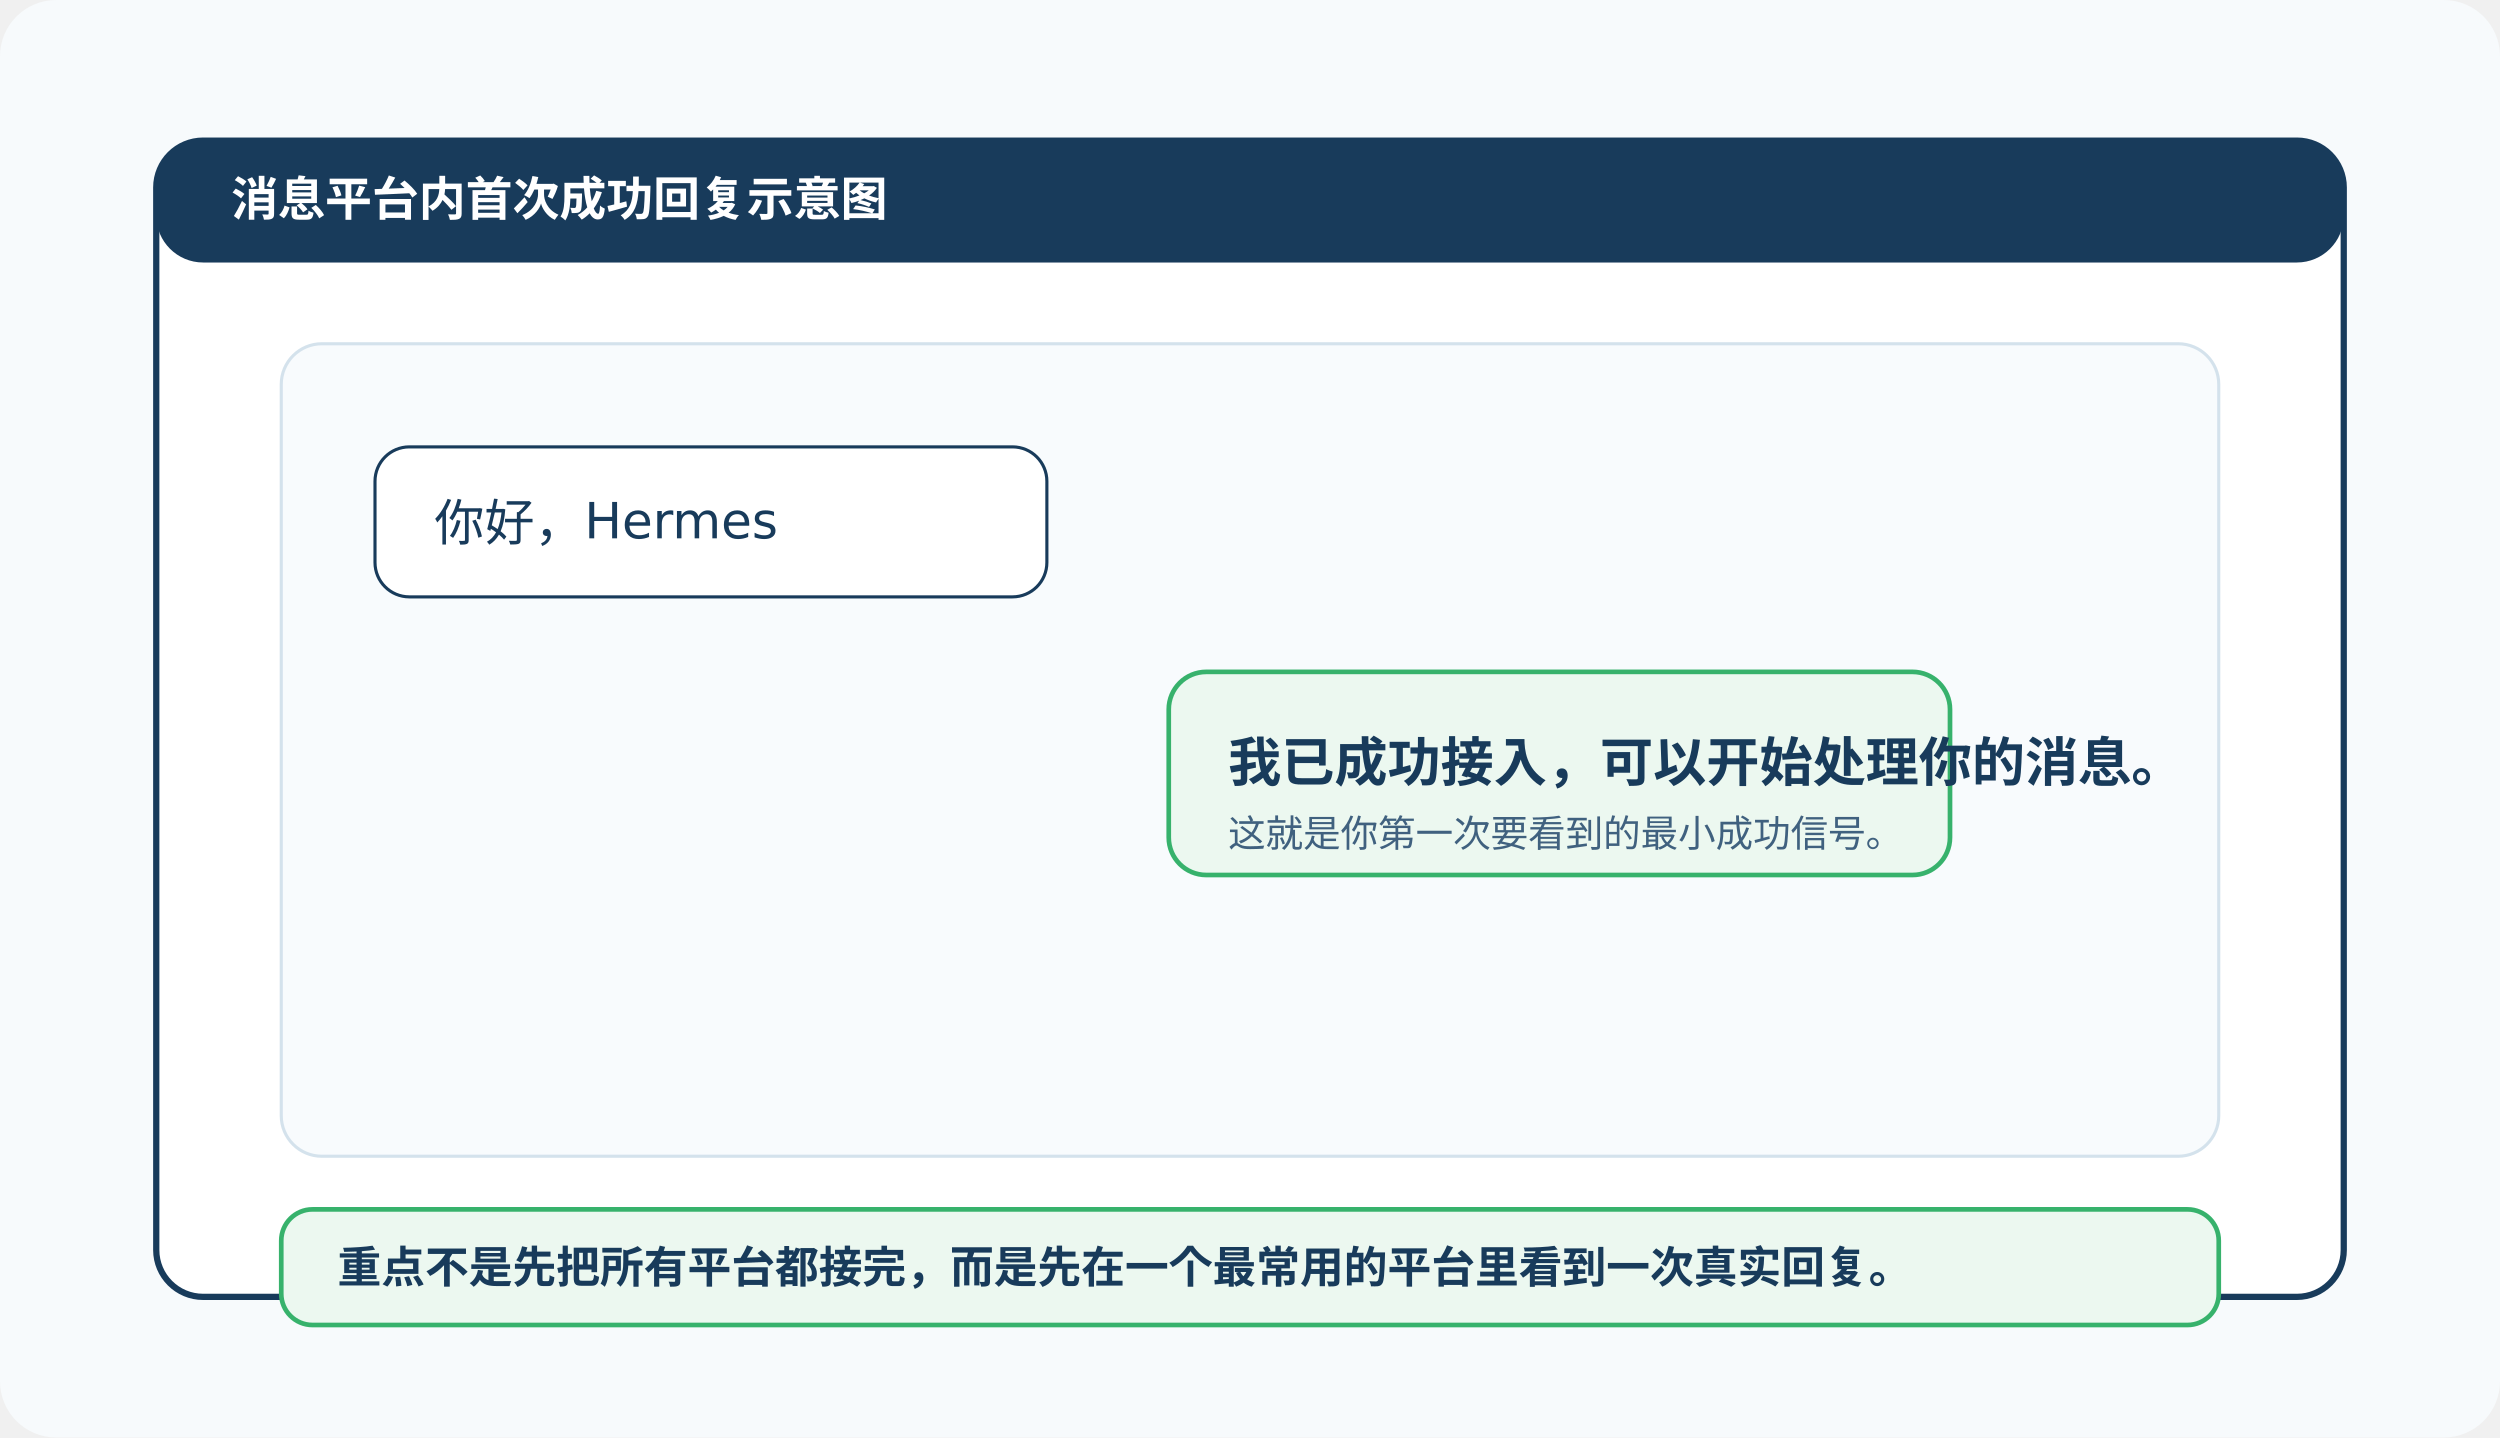
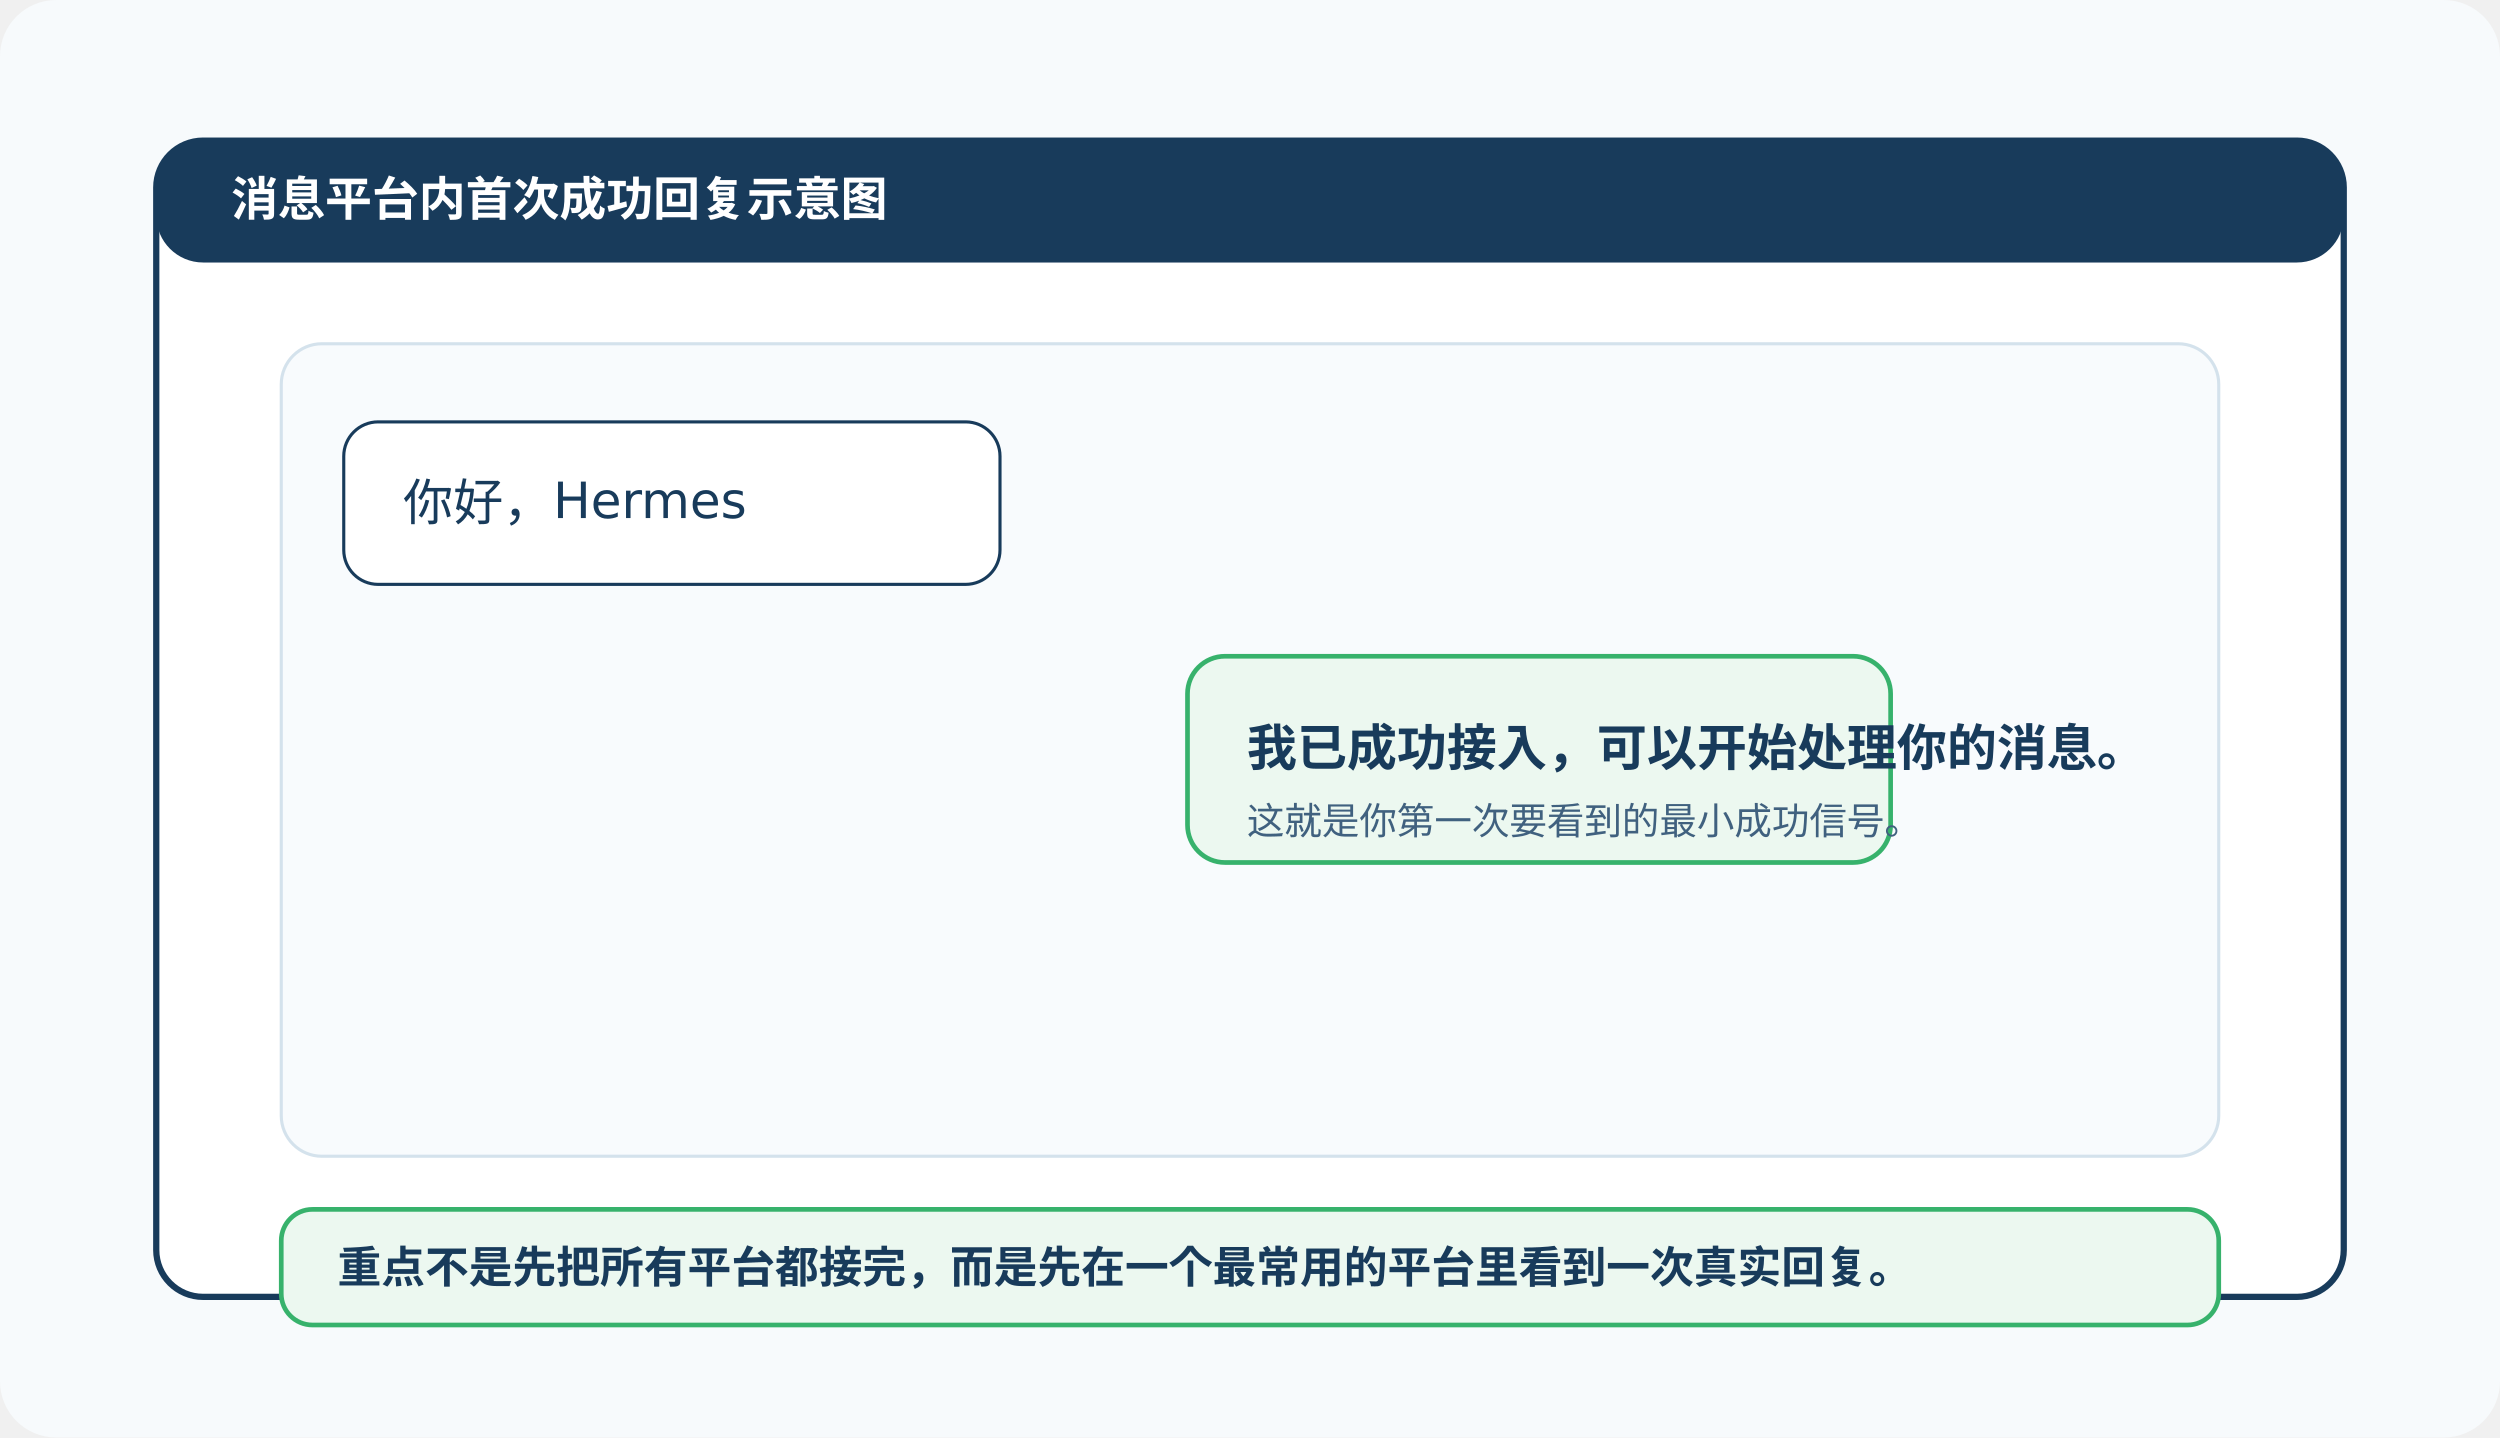
<svg xmlns="http://www.w3.org/2000/svg" width="1600" height="920" viewBox="0 0 1600 920" fill="none">
  <rect width="1600" height="920" rx="36" fill="#F7FAFC" />
  <rect x="100" y="90" width="1400" height="740" rx="30" fill="#FFFFFF" stroke="#183B5B" stroke-width="4" />
  <rect x="100" y="90" width="1400" height="78" rx="30" fill="#183B5B" />
  <text x="148" y="138" fill="#FFFFFF" font-size="30" font-family="WenQuanYi Zen Hei, DejaVu Sans, sans-serif" font-weight="700">消息平台内首次成功回复示意图</text>
  <rect x="180" y="220" width="1240" height="520" rx="26" fill="#F8FBFD" stroke="#D4E2EC" stroke-width="2" />
-   <rect x="240" y="286" width="430" height="96" rx="22" fill="#FFFFFF" stroke="#183B5B" stroke-width="2" />
-   <text x="278" y="346" fill="#183B5B" font-size="32" font-family="WenQuanYi Zen Hei, DejaVu Sans, sans-serif">你好，Hermes</text>
-   <rect x="748" y="430" width="500" height="130" rx="24" fill="#ECF8F0" stroke="#37B26C" stroke-width="3" />
-   <text x="786" y="500" fill="#183B5B" font-size="34" font-family="WenQuanYi Zen Hei, DejaVu Sans, sans-serif" font-weight="700">我已成功接入，可以开始处理你的消息。</text>
-   <text x="786" y="542" fill="#40617F" font-size="24" font-family="WenQuanYi Zen Hei, DejaVu Sans, sans-serif">这就是你第一次要看到的最小成功信号。</text>
+   <rect x="220" y="270" width="420" height="104" rx="22" fill="#FFFFFF" stroke="#183B5B" stroke-width="2" />
+   <text x="258" y="333" fill="#183B5B" font-size="32" font-family="WenQuanYi Zen Hei, DejaVu Sans, sans-serif">你好，Hermes</text>
+   <rect x="760" y="420" width="450" height="132" rx="24" fill="#ECF8F0" stroke="#37B26C" stroke-width="3" />
+   <text x="798" y="490" fill="#183B5B" font-size="32" font-family="WenQuanYi Zen Hei, DejaVu Sans, sans-serif" font-weight="700">我已成功接入，可以开始处理你的消息。</text>
+   <text x="798" y="534" fill="#40617F" font-size="24" font-family="WenQuanYi Zen Hei, DejaVu Sans, sans-serif">这就是你第一次要看到的最小成功信号。</text>
  <rect x="180" y="774" width="1240" height="74" rx="20" fill="#ECF8F0" stroke="#37B26C" stroke-width="3" />
  <text x="216" y="821" fill="#183B5B" font-size="28" font-family="WenQuanYi Zen Hei, DejaVu Sans, sans-serif" font-weight="700">重点不是先把所有平台都接完，而是先在一个最常用的平台里看到一次真实回复。</text>
</svg>
